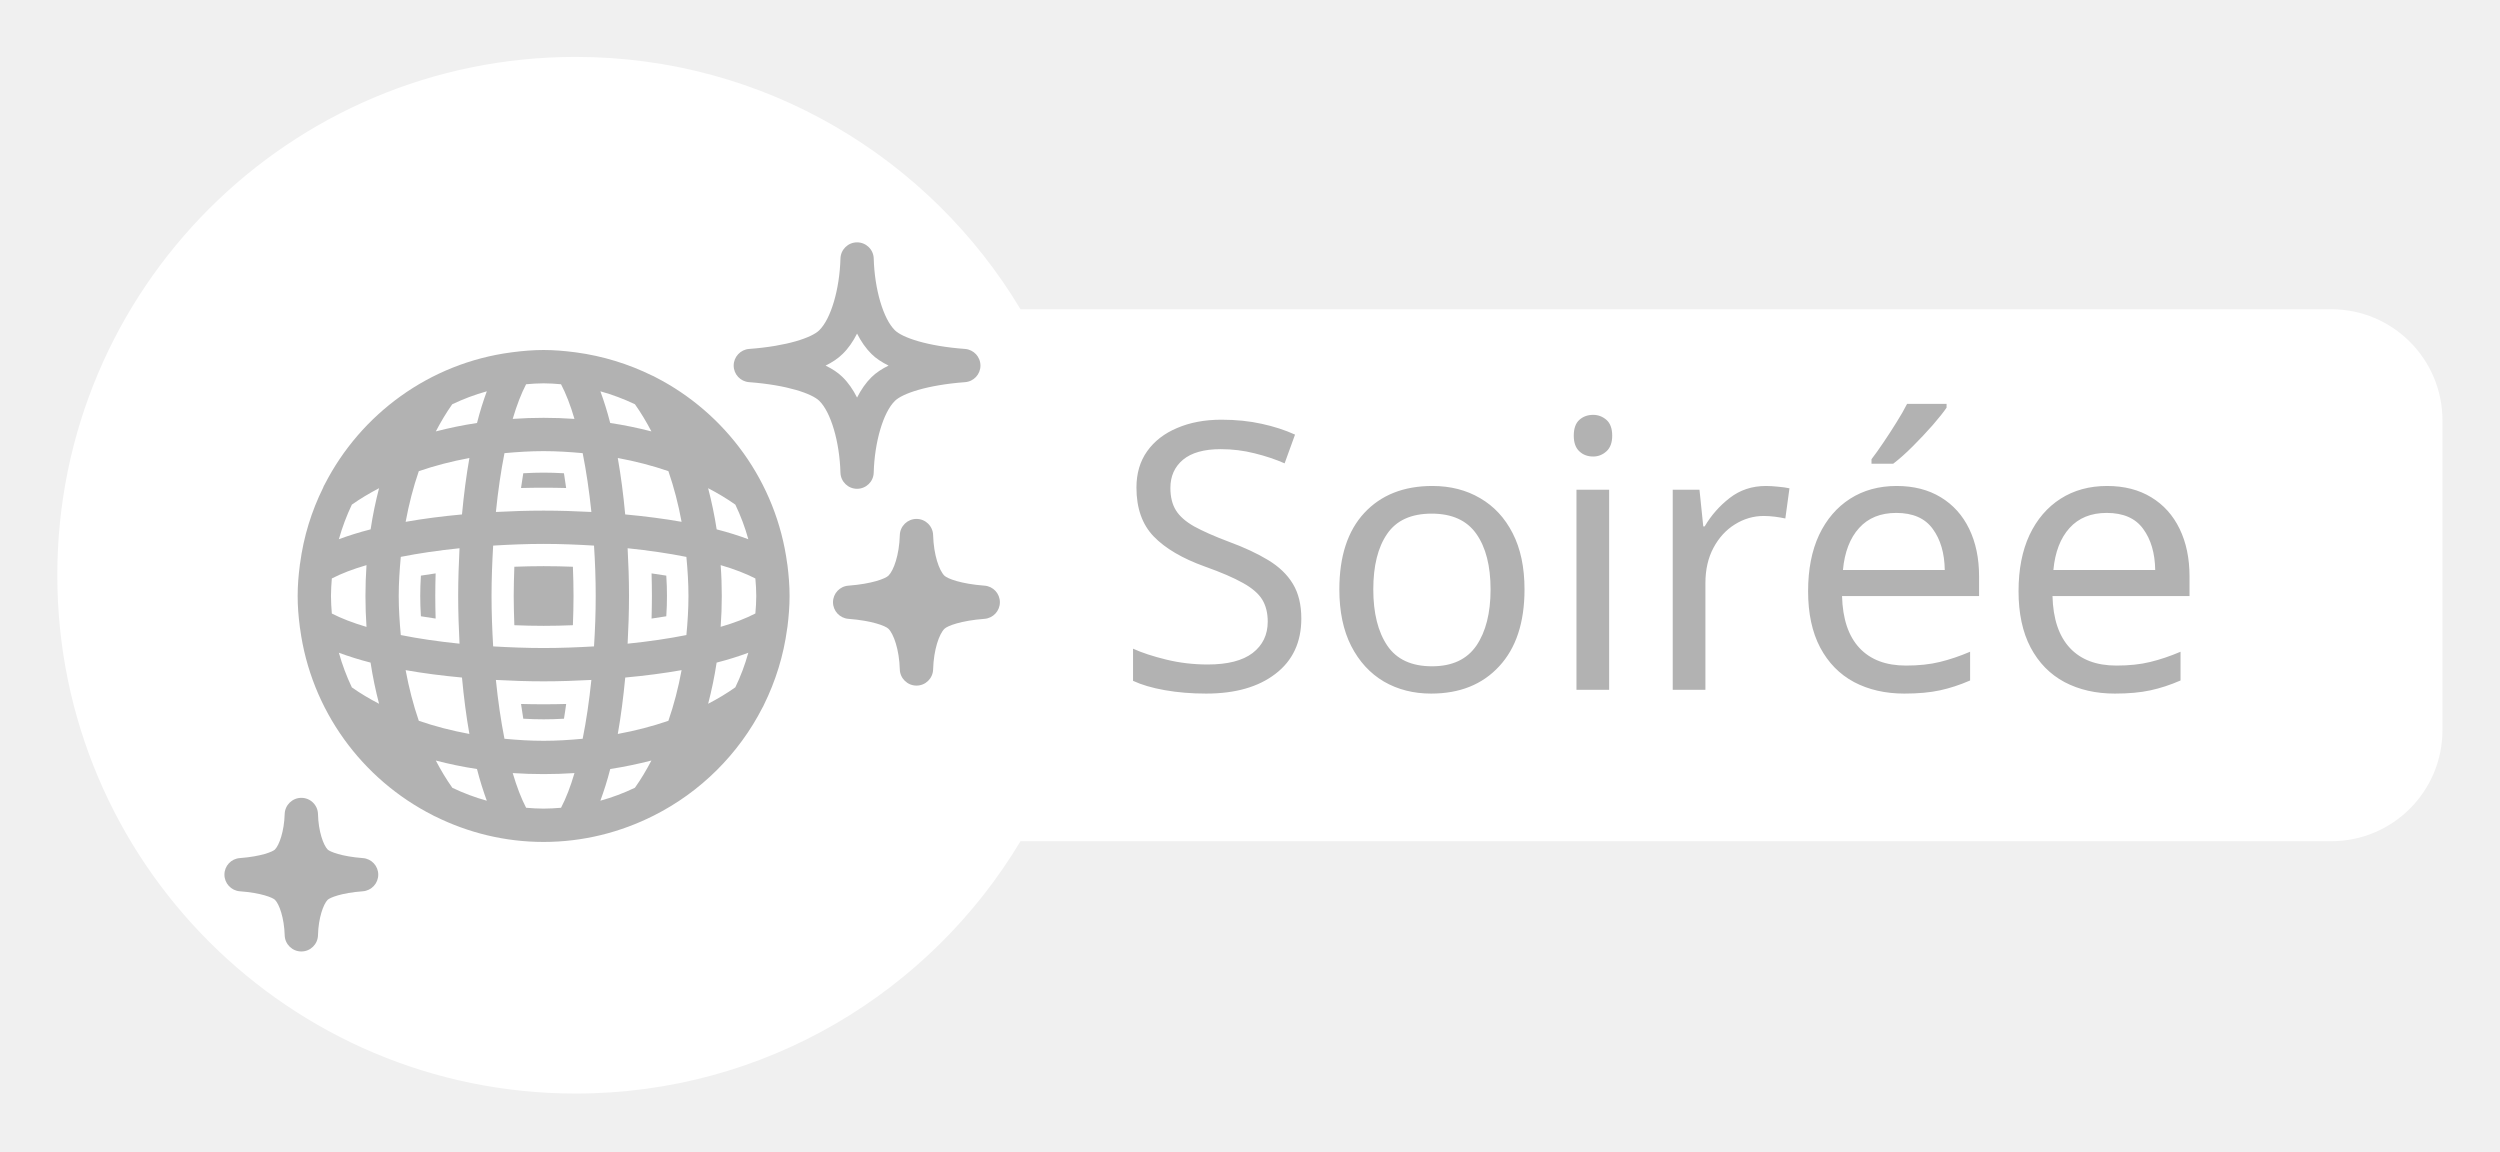
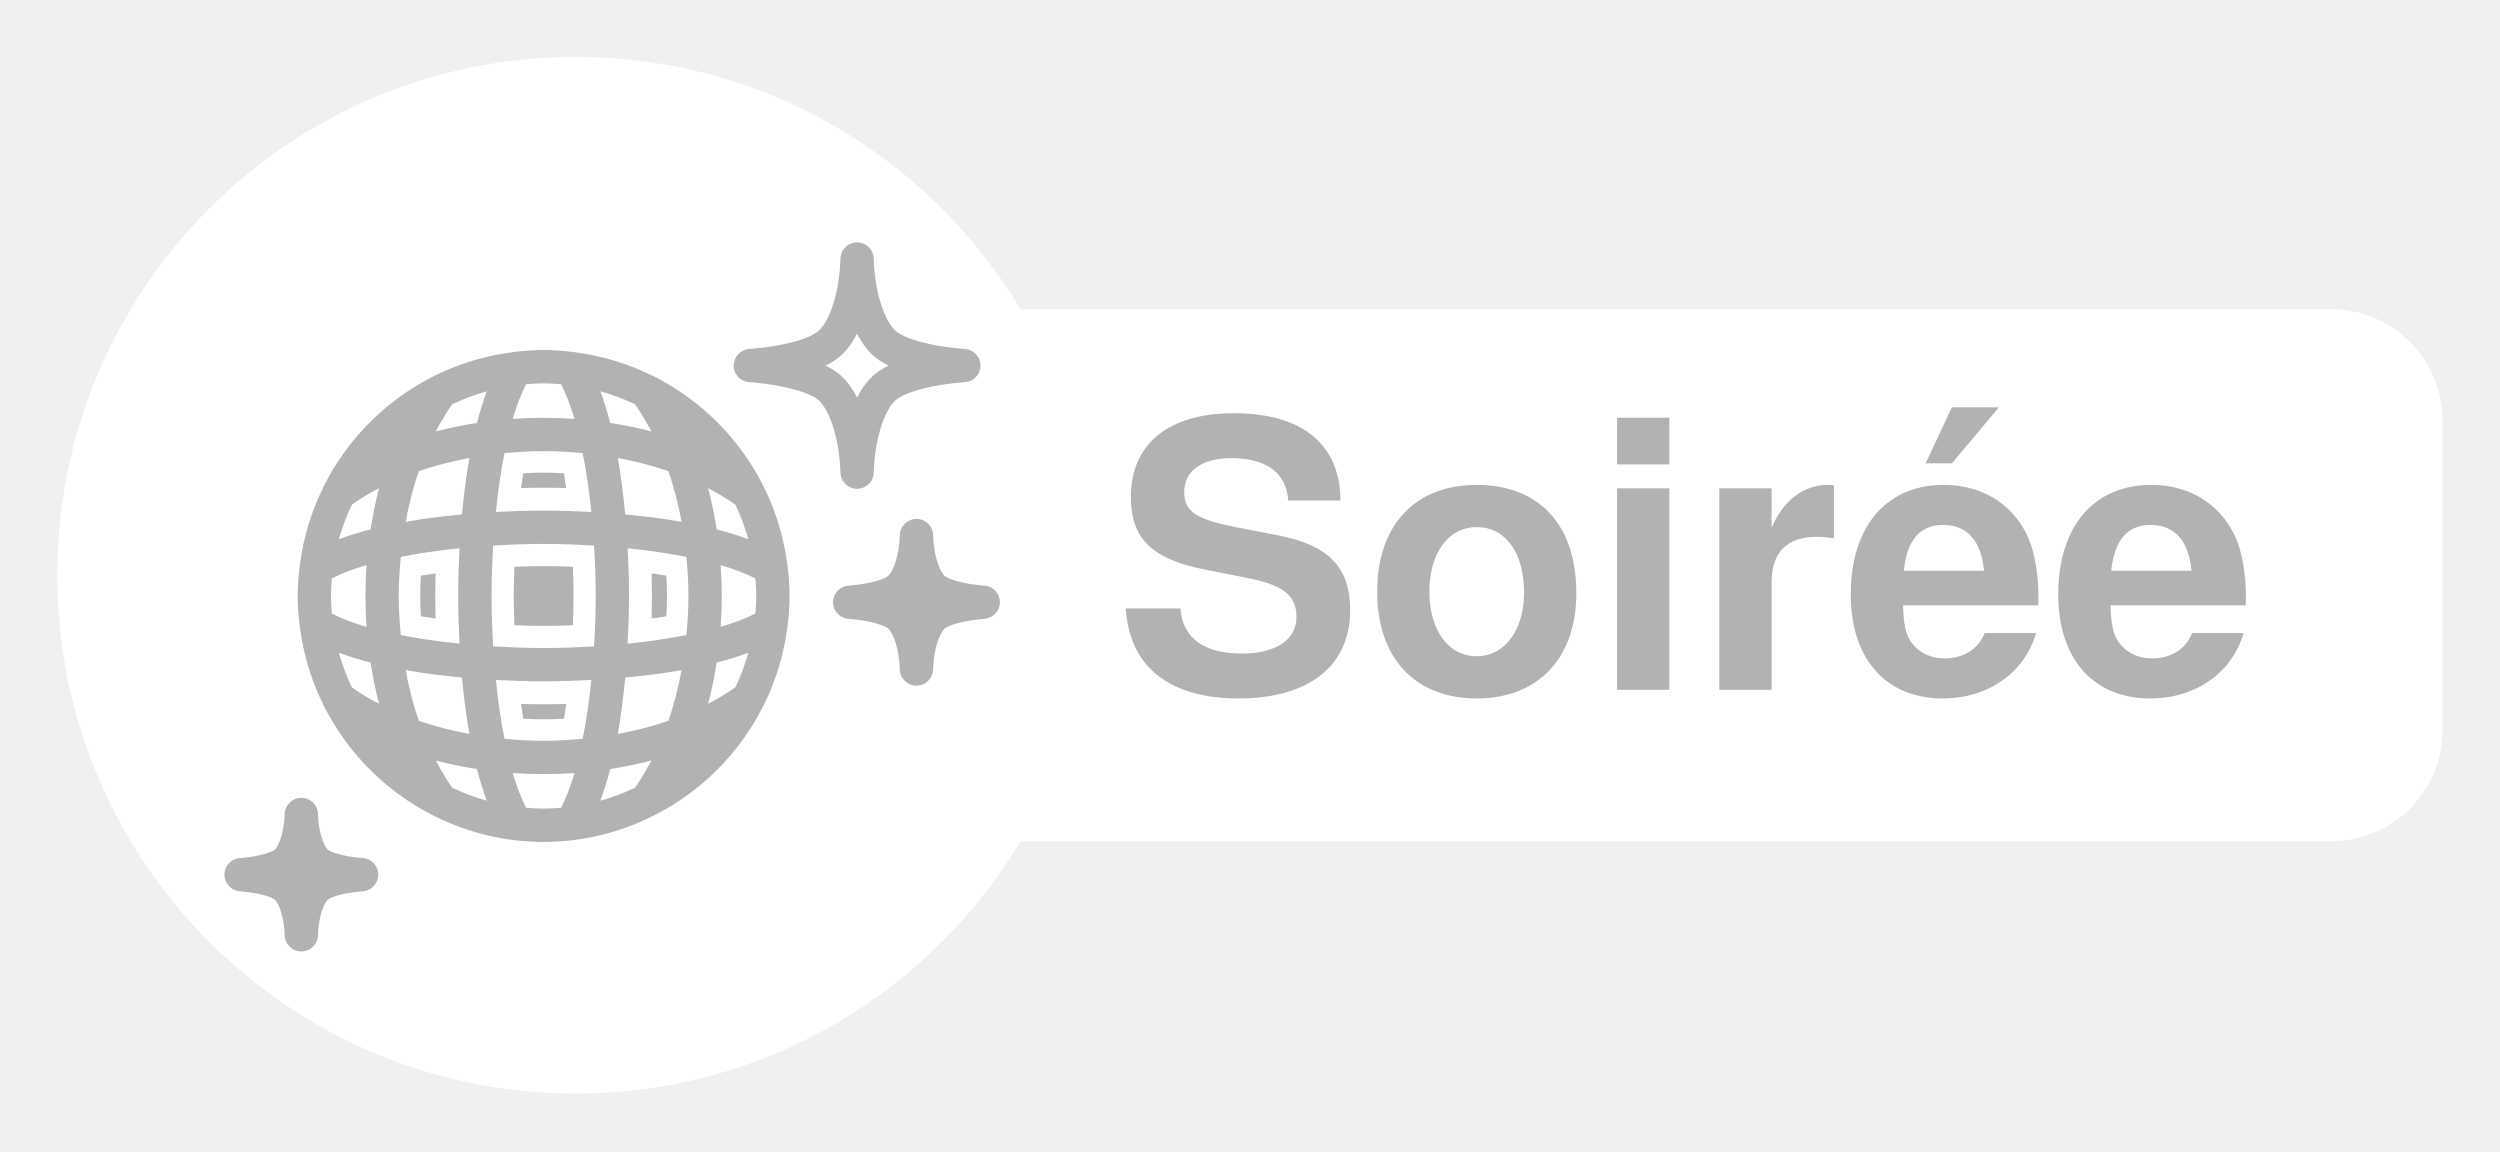
<svg xmlns="http://www.w3.org/2000/svg" version="1.1" id="Calque_1" x="0px" y="0px" viewBox="188.9 370.9 217.5 100.2" enable-background="new 0 0 595.28 841.89" xml:space="preserve">
  <g>
    <path fill="#FFFFFF" d="M401.395,407.48c0-5.344-4.332-9.676-9.68-9.676H277.683c-7.879-13.148-22.258-21.953-38.703-21.953   c-24.906,0-45.094,20.191-45.094,45.094c0,24.907,20.188,45.094,45.094,45.094c16.445,0,30.824-8.805,38.703-21.953h114.032   c5.348,0,9.68-4.328,9.68-9.676V407.48z" />
    <g>
      <path fill="#B2B2B2" d="M263.464,413.425c-0.785,0-1.422-0.625-1.445-1.406c-0.074-2.68-0.828-5.25-1.84-6.246    c-0.645-0.627-2.781-1.375-6.109-1.625c-0.754-0.055-1.34-0.684-1.34-1.441c0-0.76,0.586-1.391,1.34-1.449    c3.332-0.246,5.465-0.992,6.102-1.621c1.02-0.996,1.773-3.562,1.848-6.246c0.023-0.781,0.66-1.406,1.445-1.406    s1.43,0.625,1.449,1.406c0.074,2.684,0.832,5.25,1.84,6.24c0.641,0.635,2.777,1.381,6.105,1.627    c0.758,0.059,1.34,0.689,1.34,1.449c0,0.758-0.582,1.387-1.34,1.441c-3.328,0.25-5.465,0.998-6.102,1.629    c-1.012,0.992-1.77,3.562-1.844,6.242C264.894,412.8,264.25,413.425,263.464,413.425z M260.726,402.707    c0.574,0.279,1.082,0.605,1.48,1.002c0.496,0.486,0.914,1.096,1.258,1.779c0.348-0.684,0.766-1.293,1.262-1.779    c0.398-0.391,0.906-0.723,1.48-1.002c-0.574-0.285-1.086-0.613-1.484-1.008c-0.492-0.488-0.91-1.092-1.258-1.777    c-0.344,0.686-0.762,1.293-1.262,1.777C261.808,402.093,261.3,402.425,260.726,402.707z" />
      <path fill="#B2B2B2" d="M215.117,453.678c-0.781,0-1.426-0.623-1.449-1.408c-0.043-1.504-0.469-2.715-0.848-3.088    c-0.195-0.186-1.184-0.604-3.055-0.74c-0.754-0.059-1.34-0.688-1.34-1.449c0-0.758,0.582-1.387,1.34-1.439    c1.875-0.143,2.859-0.561,3.047-0.738c0.383-0.381,0.812-1.592,0.855-3.096c0.023-0.781,0.668-1.408,1.449-1.408h0.004    c0.785,0,1.426,0.627,1.445,1.412c0.035,1.5,0.469,2.711,0.848,3.092c0.184,0.174,1.176,0.596,3.055,0.738    c0.754,0.053,1.34,0.682,1.34,1.439c0,0.762-0.586,1.391-1.344,1.449c-1.875,0.137-2.867,0.559-3.055,0.74    c-0.375,0.373-0.809,1.584-0.844,3.084c-0.02,0.785-0.66,1.412-1.445,1.412H215.117z" />
      <path fill="#B2B2B2" d="M268.632,430.547c-0.781,0-1.426-0.625-1.449-1.406c-0.047-1.73-0.535-3.09-0.992-3.541    c-0.254-0.248-1.43-0.705-3.48-0.861c-0.754-0.057-1.34-0.688-1.34-1.445s0.586-1.391,1.348-1.442    c2.043-0.156,3.215-0.613,3.473-0.867c0.457-0.449,0.945-1.801,0.992-3.531c0.023-0.785,0.668-1.408,1.449-1.408h0.004    c0.785,0,1.422,0.627,1.445,1.412c0.047,1.723,0.527,3.078,0.984,3.527c0.258,0.254,1.43,0.711,3.48,0.867    c0.758,0.051,1.344,0.684,1.344,1.442s-0.586,1.389-1.34,1.445c-2.055,0.156-3.227,0.613-3.484,0.867    c-0.453,0.445-0.938,1.809-0.984,3.531c-0.023,0.785-0.66,1.41-1.445,1.41H268.632z" />
      <g>
        <path fill="#B2B2B2" d="M255.246,432.441c0.051-0.07,0.078-0.145,0.113-0.221c1.016-2.055,1.715-4.291,2.027-6.652     c0.012-0.043,0.012-0.088,0.023-0.139c0.109-0.877,0.184-1.77,0.184-2.68c0-0.911-0.074-1.797-0.184-2.68     c-0.012-0.043-0.012-0.094-0.023-0.137c-0.941-7.098-5.355-13.098-11.488-16.23c-0.086-0.057-0.176-0.088-0.262-0.127     c-2.051-1.008-4.273-1.699-6.613-2.016c-0.055-0.014-0.109-0.014-0.164-0.021c-0.875-0.111-1.762-0.188-2.668-0.188     c-0.902,0-1.789,0.076-2.664,0.188c-0.051,0.008-0.105,0.008-0.16,0.021c-7.09,0.939-13.086,5.357-16.219,11.486     c-0.062,0.092-0.102,0.186-0.137,0.289c-1.008,2.035-1.695,4.244-2.004,6.584c-0.02,0.061-0.02,0.123-0.027,0.189     c-0.113,0.871-0.184,1.746-0.184,2.641c0,0.898,0.07,1.777,0.184,2.645c0.008,0.062,0.008,0.131,0.027,0.191     c0.949,7.117,5.395,13.127,11.562,16.25c0.066,0.043,0.129,0.072,0.199,0.098c2.848,1.41,6.039,2.217,9.422,2.217     c3.449,0,6.691-0.836,9.582-2.291c0,0,0.004,0,0.008-0.004C249.851,439.805,253.175,436.5,255.246,432.441z M241.132,440.562     c0.309-0.842,0.602-1.752,0.859-2.758c1.223-0.188,2.422-0.441,3.582-0.738c-0.441,0.84-0.914,1.639-1.434,2.367     C243.179,439.895,242.171,440.275,241.132,440.562z M228.253,439.438c-0.52-0.732-0.996-1.527-1.438-2.371     c1.16,0.303,2.355,0.551,3.582,0.738c0.258,1.006,0.547,1.916,0.855,2.758C230.214,440.275,229.21,439.895,228.253,439.438z      M231.253,404.943c-0.309,0.838-0.598,1.748-0.852,2.756c-1.23,0.186-2.426,0.434-3.586,0.734c0.441-0.836,0.91-1.633,1.43-2.363     C229.207,405.613,230.214,405.23,231.253,404.943z M244.14,406.07c0.52,0.73,0.992,1.527,1.434,2.363     c-1.16-0.301-2.359-0.549-3.586-0.734c-0.258-1.008-0.547-1.918-0.855-2.756C242.171,405.23,243.179,405.613,244.14,406.07z      M252.875,430.695c-0.727,0.52-1.523,0.992-2.367,1.434c0.301-1.16,0.555-2.354,0.738-3.582c1.012-0.258,1.918-0.547,2.758-0.857     C253.714,428.732,253.339,429.736,252.875,430.695z M217.695,422.75c0-0.514,0.035-1.02,0.074-1.524     c0.82-0.426,1.832-0.814,3.016-1.16c-0.059,0.887-0.09,1.785-0.09,2.684c0,0.906,0.031,1.803,0.09,2.691     c-1.188-0.352-2.195-0.742-3.016-1.164C217.73,423.771,217.695,423.266,217.695,422.75z M223.589,422.75     c0-1.149,0.078-2.286,0.18-3.403c1.566-0.311,3.285-0.562,5.109-0.75c-0.066,1.355-0.117,2.732-0.117,4.153     c0,1.422,0.051,2.797,0.117,4.15c-1.824-0.186-3.543-0.436-5.109-0.75C223.667,425.035,223.589,423.904,223.589,422.75z      M231.664,422.75c0-1.491,0.059-2.95,0.141-4.383c1.434-0.086,2.895-0.148,4.387-0.148c1.496,0,2.957,0.062,4.387,0.148     c0.094,1.434,0.148,2.893,0.148,4.383c0,1.492-0.055,2.951-0.148,4.387c-1.43,0.082-2.891,0.141-4.387,0.141     c-1.492,0-2.953-0.059-4.387-0.141C231.722,425.701,231.664,424.242,231.664,422.75z M243.503,418.597     c1.828,0.191,3.547,0.439,5.113,0.754c0.105,1.117,0.18,2.246,0.18,3.399c0,1.154-0.074,2.285-0.18,3.4     c-1.566,0.311-3.285,0.564-5.113,0.75c0.07-1.354,0.121-2.729,0.121-4.15C243.625,421.33,243.574,419.953,243.503,418.597z      M251.597,420.066c1.195,0.346,2.199,0.74,3.02,1.16c0.043,0.508,0.078,1.01,0.078,1.524c0,0.516-0.035,1.021-0.078,1.523     c-0.82,0.426-1.824,0.816-3.02,1.162c0.066-0.883,0.098-1.779,0.098-2.686C251.695,421.851,251.664,420.953,251.597,420.066z      M251.25,416.955c-0.188-1.229-0.441-2.418-0.742-3.582c0.844,0.439,1.637,0.912,2.367,1.43c0.461,0.963,0.84,1.967,1.129,3.01     C253.164,417.5,252.257,417.212,251.25,416.955z M247.05,411.89c0.48,1.395,0.867,2.867,1.148,4.408     c-1.527-0.271-3.18-0.482-4.906-0.643c-0.16-1.73-0.375-3.383-0.645-4.91C244.183,411.031,245.66,411.412,247.05,411.89z      M240.351,415.441c-1.363-0.07-2.742-0.117-4.16-0.117c-1.422,0-2.797,0.047-4.148,0.117c0.184-1.832,0.438-3.551,0.746-5.117     c1.121-0.102,2.25-0.176,3.402-0.176s2.285,0.074,3.402,0.176C239.906,411.89,240.16,413.609,240.351,415.441z M229.093,415.656     c-1.73,0.16-3.375,0.371-4.902,0.643c0.285-1.541,0.664-3.014,1.145-4.408c1.395-0.479,2.867-0.859,4.402-1.145     C229.468,412.273,229.253,413.925,229.093,415.656z M219.511,414.802c0.734-0.518,1.531-0.99,2.367-1.43     c-0.301,1.158-0.551,2.354-0.734,3.582c-1.008,0.258-1.918,0.545-2.762,0.857C218.675,416.769,219.054,415.765,219.511,414.802z      M221.14,428.547c0.184,1.229,0.438,2.422,0.738,3.582c-0.836-0.436-1.637-0.91-2.367-1.426     c-0.457-0.961-0.836-1.965-1.129-3.014C219.226,428,220.132,428.289,221.14,428.547z M225.335,433.609     c-0.48-1.393-0.859-2.867-1.145-4.406c1.527,0.27,3.172,0.484,4.902,0.643c0.16,1.732,0.375,3.385,0.645,4.908     C228.203,434.471,226.73,434.09,225.335,433.609z M232.042,430.055c1.352,0.072,2.727,0.121,4.148,0.121     c1.418,0,2.797-0.049,4.16-0.121c-0.191,1.832-0.441,3.551-0.758,5.117c-1.117,0.105-2.25,0.178-3.402,0.178     s-2.281-0.072-3.402-0.178C232.48,433.605,232.226,431.887,232.042,430.055z M243.296,429.846     c1.723-0.158,3.375-0.373,4.902-0.643c-0.281,1.539-0.668,3.014-1.148,4.406c-1.391,0.48-2.863,0.861-4.402,1.145     C242.917,433.23,243.132,431.578,243.296,429.846z M237.71,404.33c0.43,0.82,0.82,1.822,1.168,3.014     c-0.887-0.062-1.781-0.094-2.688-0.094c-0.902,0-1.797,0.031-2.684,0.094c0.352-1.191,0.738-2.193,1.164-3.014     c0.504-0.045,1.012-0.08,1.52-0.08C236.707,404.25,237.21,404.285,237.71,404.33z M234.671,441.176     c-0.426-0.82-0.812-1.828-1.164-3.018c0.887,0.059,1.781,0.088,2.684,0.088c0.906,0,1.801-0.029,2.688-0.088     c-0.348,1.189-0.738,2.197-1.168,3.018c-0.5,0.041-1.004,0.074-1.52,0.074C235.683,441.25,235.175,441.217,234.671,441.176z" />
        <g>
          <path fill="#B2B2B2" d="M234.425,433.428c0.629,0.037,1.211,0.053,1.77,0.053c0.562,0,1.137-0.016,1.77-0.053      c0.066-0.42,0.137-0.848,0.191-1.283c-0.641,0.02-1.297,0.027-1.961,0.027s-1.316-0.008-1.965-0.027      C234.292,432.58,234.359,433.012,234.425,433.428z" />
          <path fill="#B2B2B2" d="M237.964,412.074c-0.633-0.035-1.215-0.055-1.77-0.055c-0.559,0-1.141,0.02-1.77,0.055      c-0.066,0.422-0.133,0.848-0.195,1.283c0.648-0.018,1.301-0.027,1.965-0.027s1.312,0.01,1.961,0.027      C238.097,412.921,238.031,412.492,237.964,412.074z" />
        </g>
        <g>
          <path fill="#B2B2B2" d="M225.519,420.98c-0.039,0.631-0.059,1.211-0.059,1.77c0,0.561,0.02,1.137,0.059,1.766      c0.418,0.07,0.848,0.139,1.281,0.199c-0.02-0.645-0.031-1.303-0.031-1.965c0-0.664,0.012-1.317,0.031-1.965      C226.363,420.847,225.937,420.914,225.519,420.98z" />
          <path fill="#B2B2B2" d="M246.867,424.516c0.043-0.629,0.059-1.211,0.059-1.766c0-0.559-0.016-1.139-0.059-1.77      c-0.418-0.066-0.848-0.133-1.281-0.195c0.016,0.648,0.031,1.301,0.031,1.965c0,0.662-0.016,1.314-0.031,1.965      C246.027,424.65,246.449,424.586,246.867,424.516z" />
        </g>
        <path fill="#B2B2B2" d="M233.648,425.293c0.836,0.035,1.688,0.055,2.547,0.055s1.711-0.02,2.547-0.055     c0.031-0.834,0.055-1.682,0.055-2.539c0-0.86-0.023-1.708-0.055-2.547c-0.836-0.031-1.688-0.051-2.547-0.051     s-1.711,0.02-2.547,0.051c-0.027,0.84-0.055,1.688-0.055,2.547C233.593,423.611,233.621,424.459,233.648,425.293z" />
      </g>
    </g>
-     <text transform="matrix(1 0 0 1 285.8179 430.9141)" fill="#B2B2B2" font-family="'SFUIText-Bold'" font-size="32.468">Soirée</text>
+     <text transform="matrix(1 0 0 1 285.8179 430.9141)" fill="#B2B2B2" font-family="-apple-system,BlinkMacSystemFont,'SF Pro Text','SFUIText-Bold',Helvetica,Arial,sans-serif" font-weight="700" font-size="32.468">Soirée</text>
  </g>
</svg>
